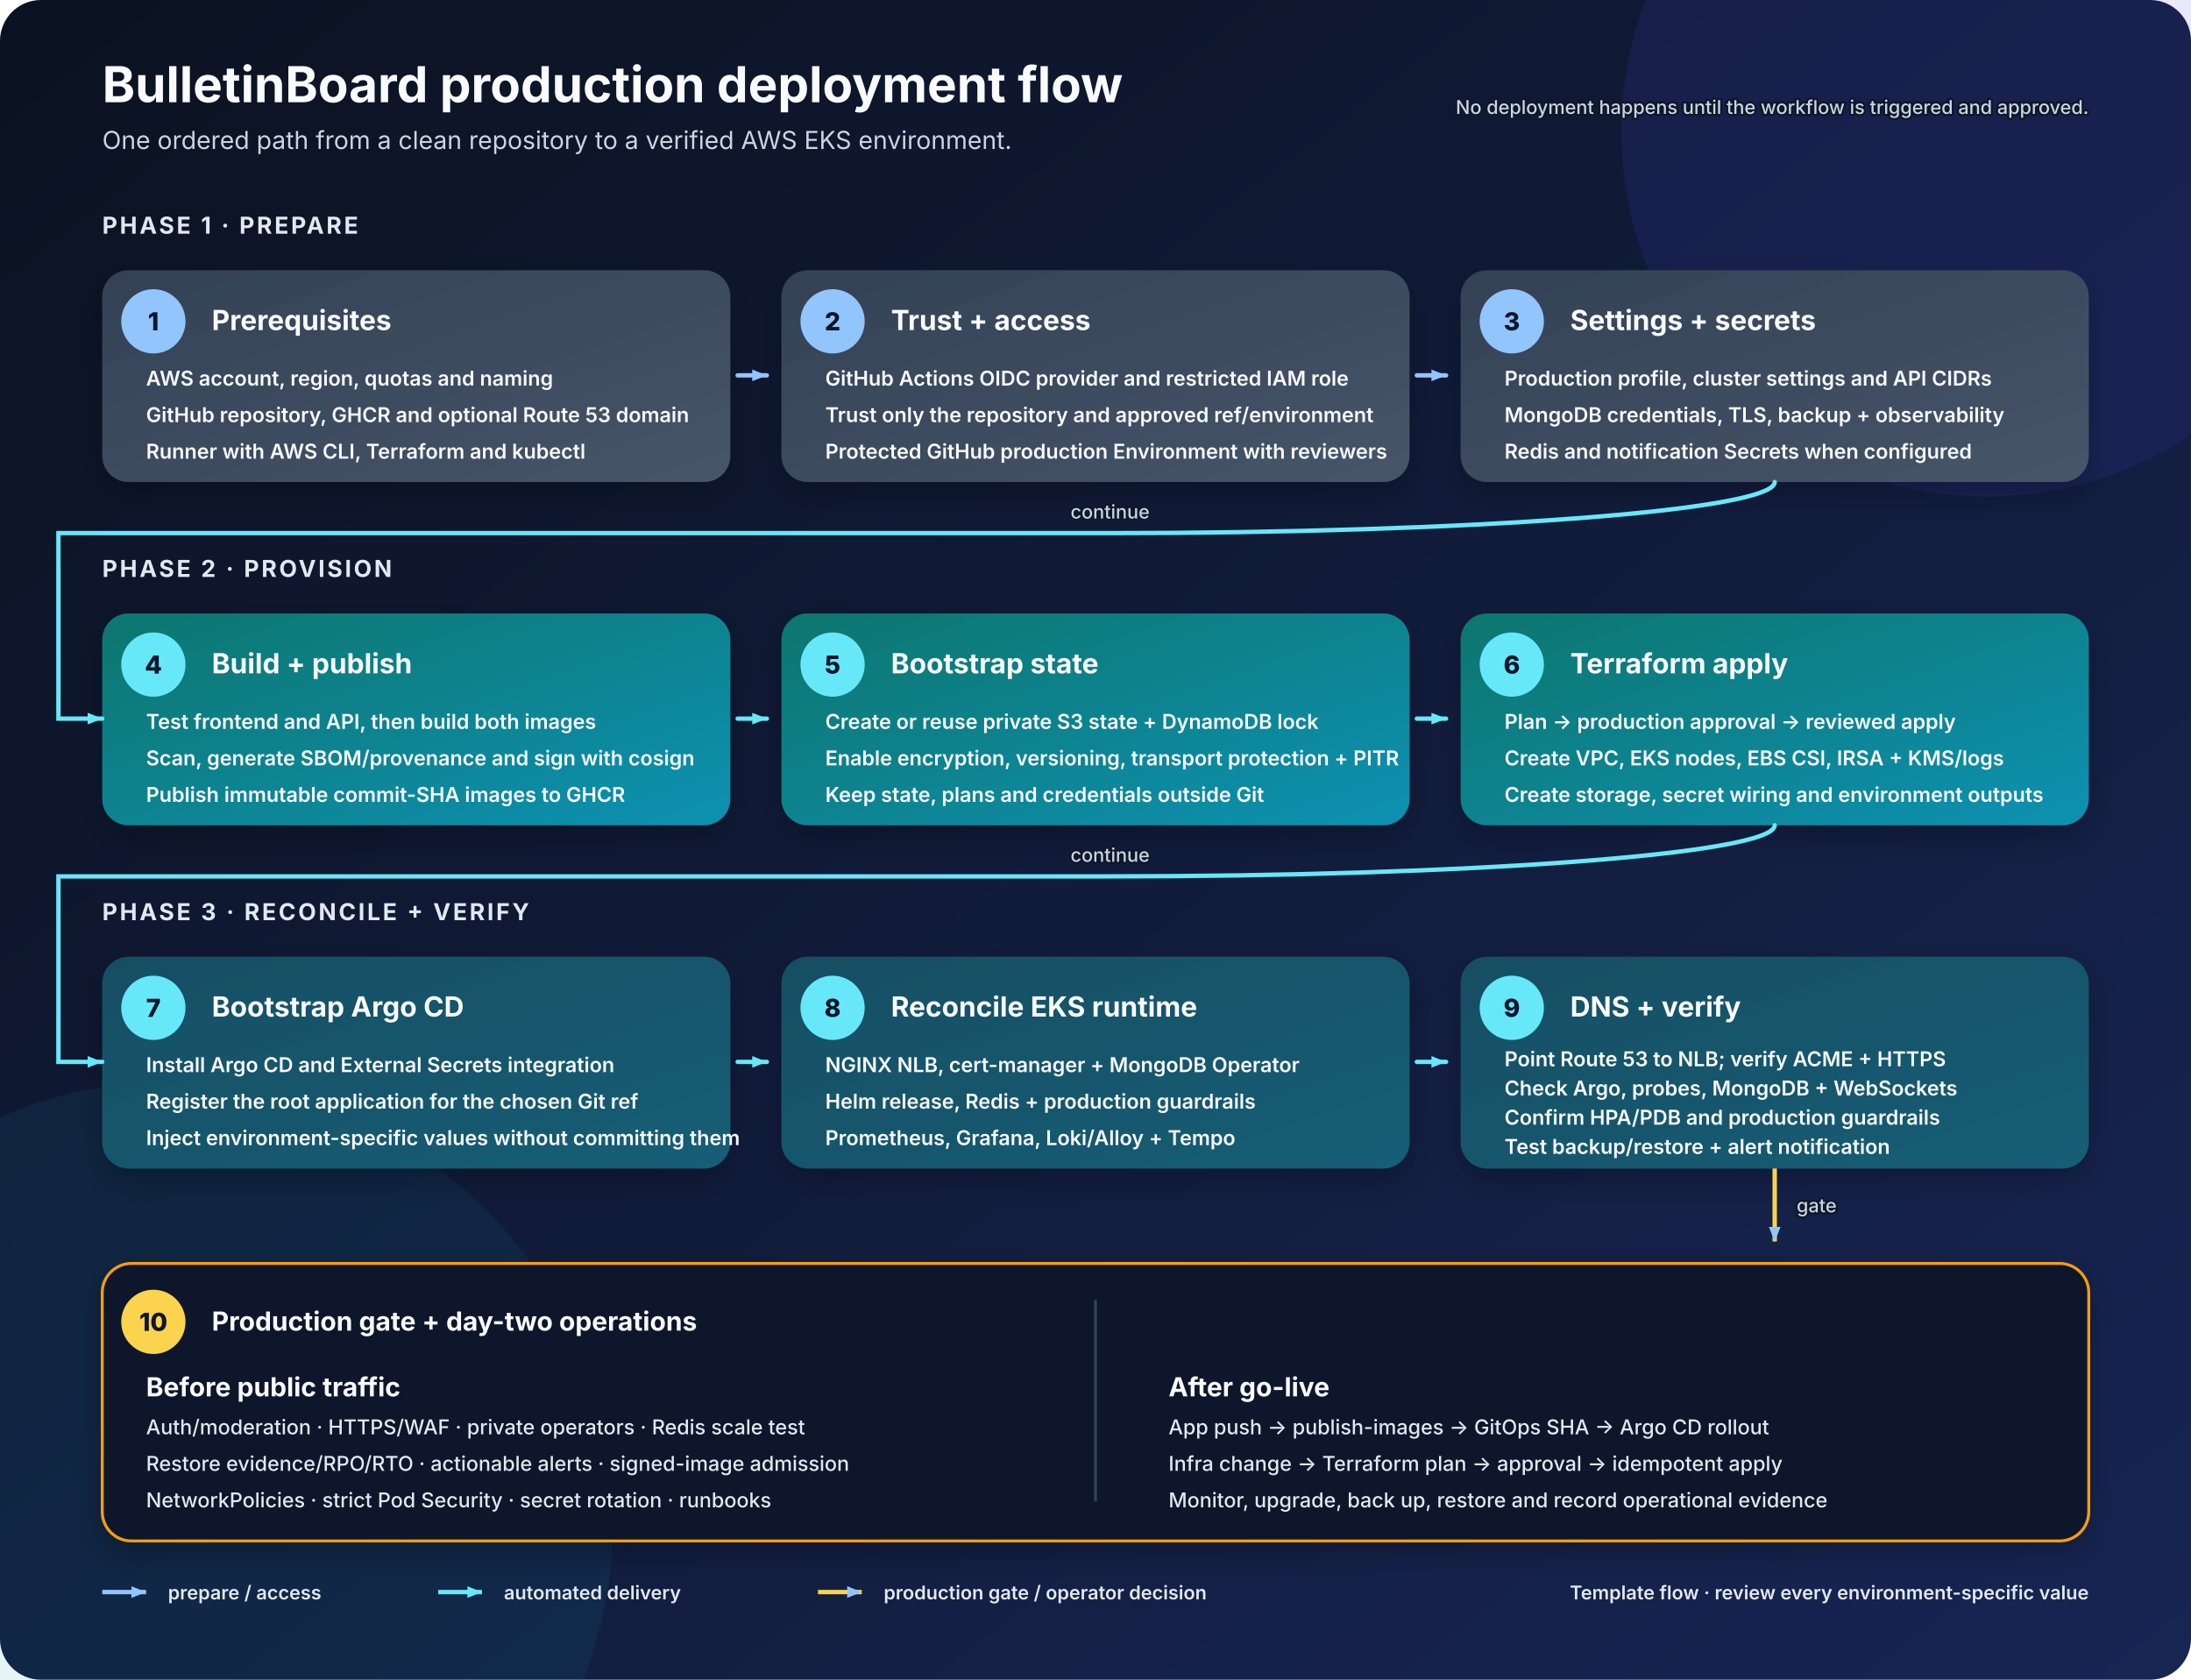
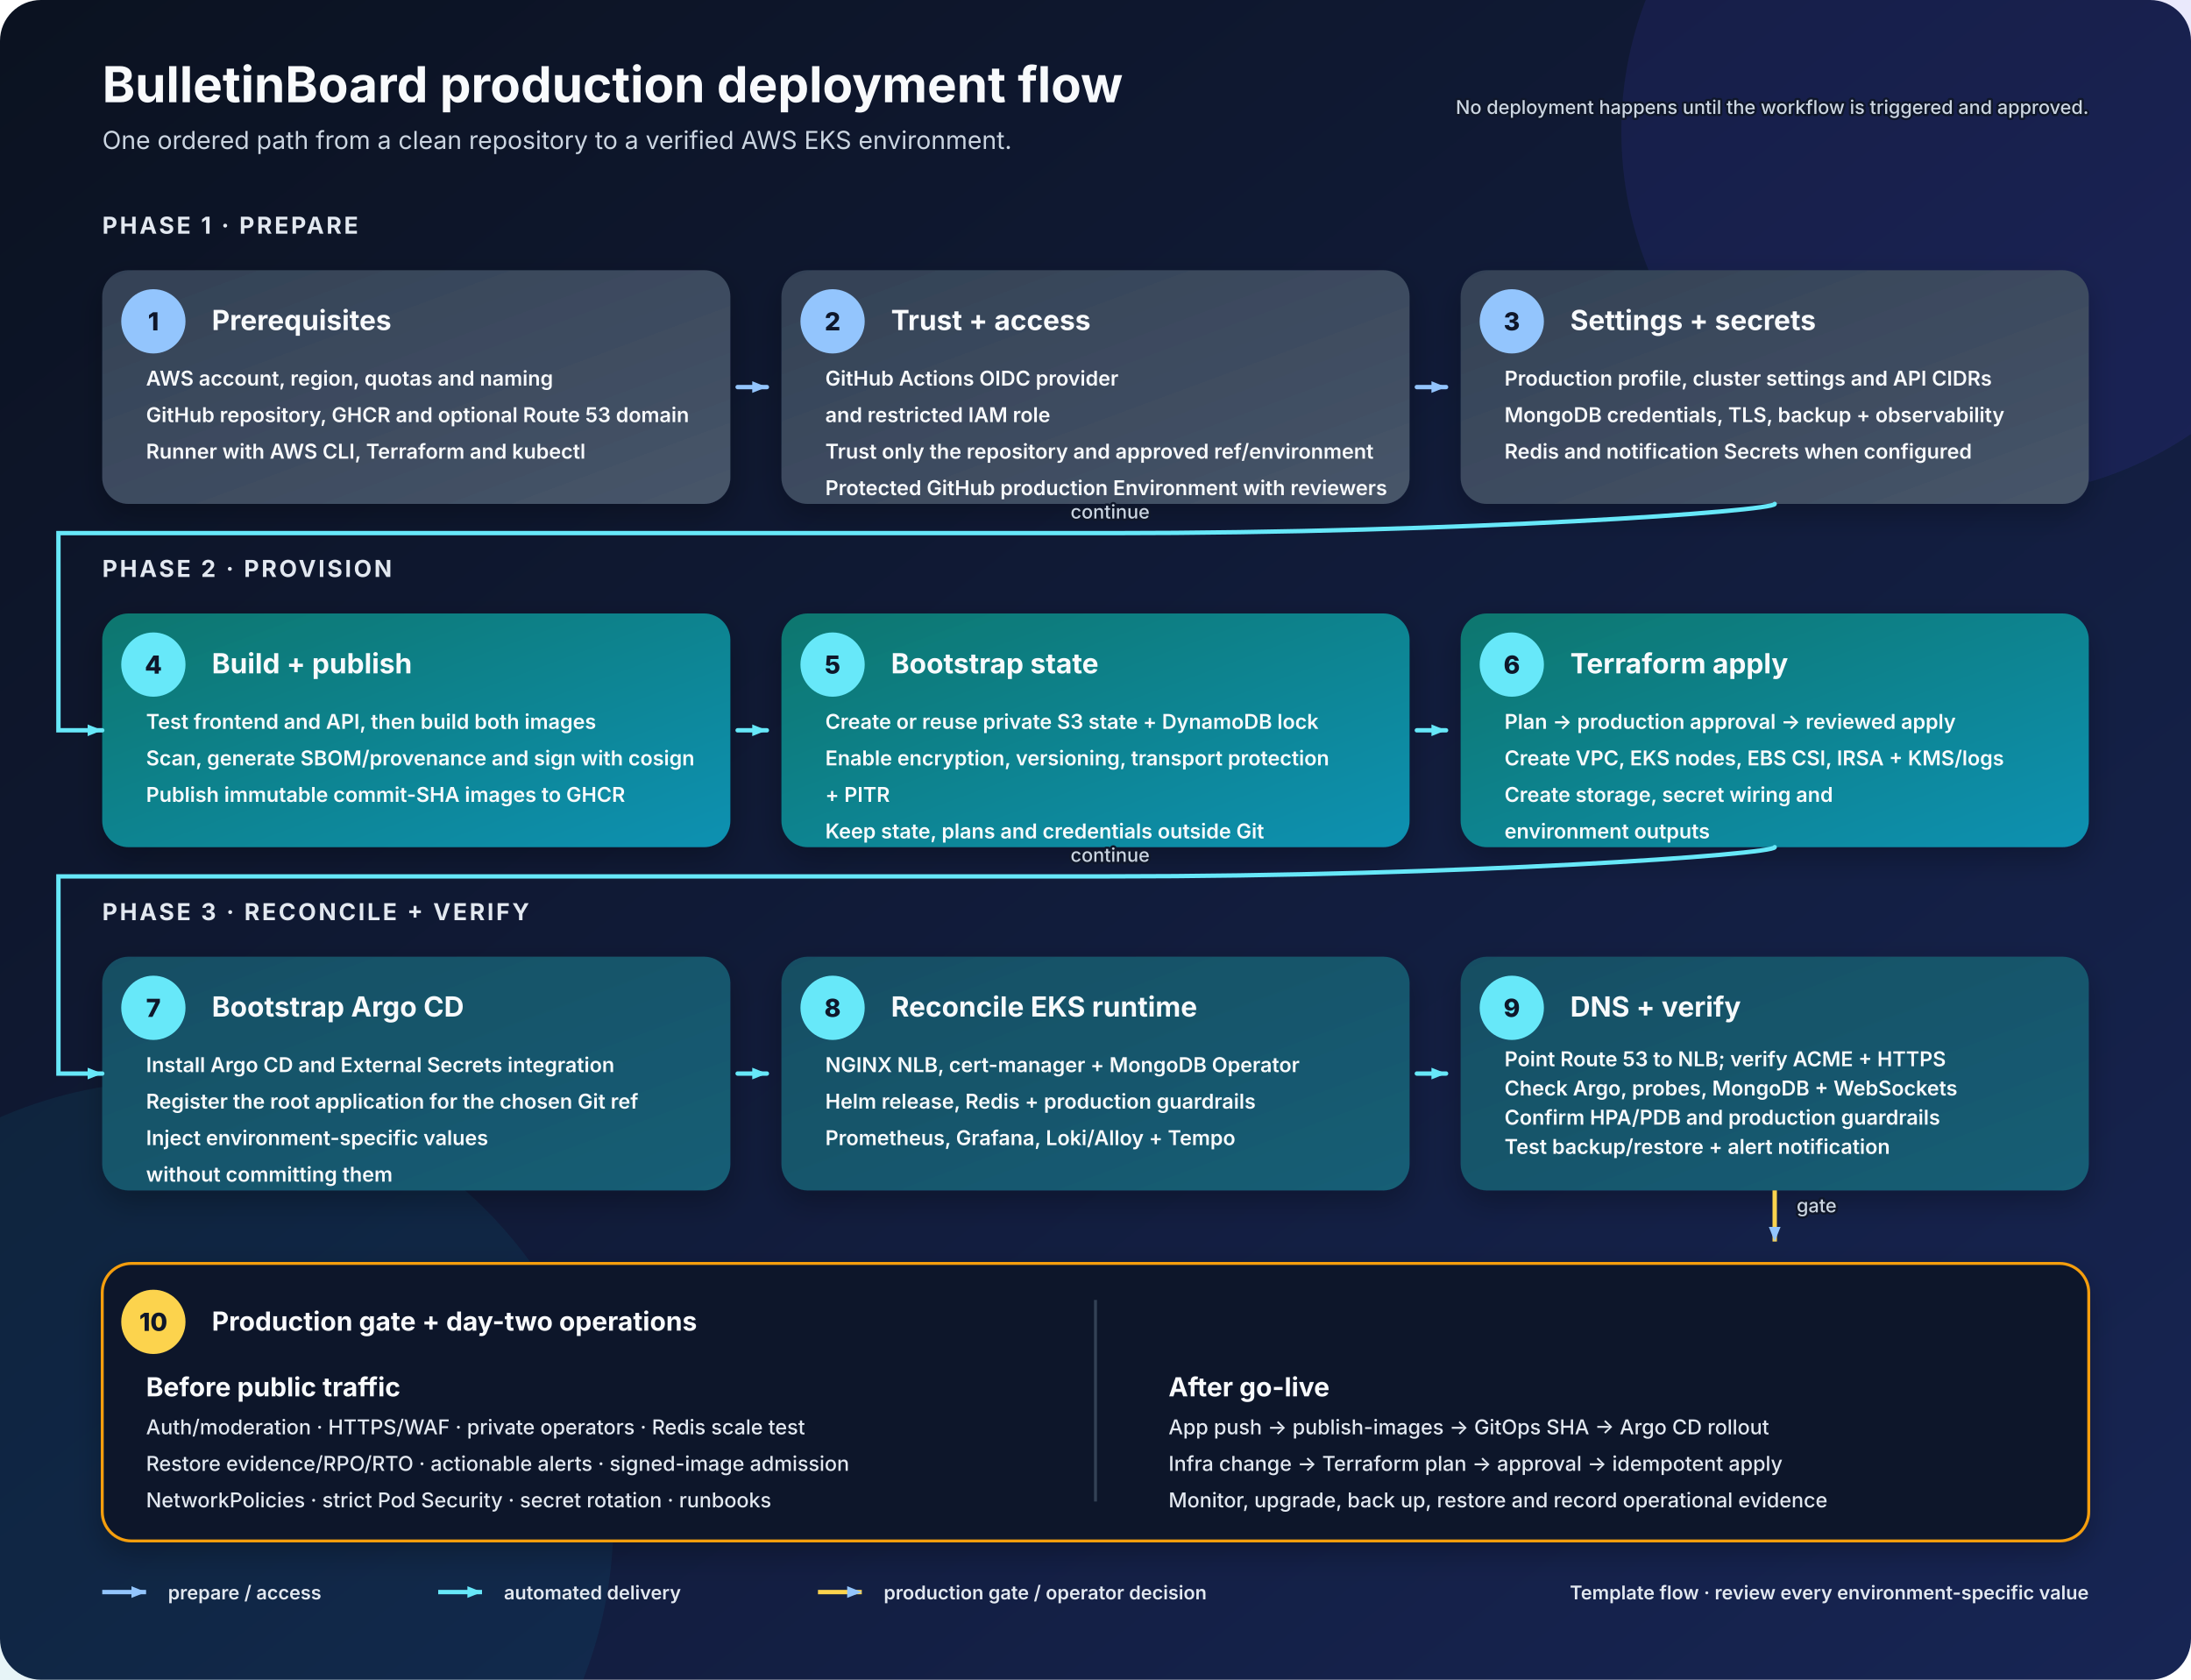
<svg xmlns="http://www.w3.org/2000/svg" width="1500" height="1150" viewBox="0 0 1500 1150" preserveAspectRatio="xMidYMid meet" shape-rendering="geometricPrecision" text-rendering="optimizeLegibility" role="img" aria-labelledby="title desc">
  <defs>
    <linearGradient id="bg" x1="0" y1="0" x2="1" y2="1">
      <stop offset="0" stop-color="#0b1220" />
      <stop offset="1" stop-color="#172554" />
    </linearGradient>
    <linearGradient id="prepare" x1="0" y1="0" x2="1" y2="1">
      <stop offset="0" stop-color="#334155" />
      <stop offset="1" stop-color="#475569" />
    </linearGradient>
    <linearGradient id="delivery" x1="0" y1="0" x2="1" y2="1">
      <stop offset="0" stop-color="#0f766e" />
      <stop offset="1" stop-color="#0891b2" />
    </linearGradient>
    <linearGradient id="runtime" x1="0" y1="0" x2="1" y2="1">
      <stop offset="0" stop-color="#164e63" />
      <stop offset="1" stop-color="#155e75" />
    </linearGradient>
    <linearGradient id="gate" x1="0" y1="0" x2="1" y2="1">
      <stop offset="0" stop-color="#92400e" />
      <stop offset="1" stop-color="#b91c1c" />
    </linearGradient>
    <filter id="shadow" x="-20%" y="-20%" width="140%" height="140%">
      <feDropShadow dx="0" dy="8" stdDeviation="10" flood-color="#000" flood-opacity=".25" />
    </filter>
    <marker id="arrow" markerUnits="userSpaceOnUse" markerWidth="10" markerHeight="8" refX="10" refY="4" orient="auto">
      <path d="M0,0 L0,8 L10,4 z" fill="#67e8f9" />
    </marker>
    <marker id="arrow-muted" markerUnits="userSpaceOnUse" markerWidth="10" markerHeight="8" refX="10" refY="4" orient="auto">
      <path d="M0,0 L0,8 L10,4 z" fill="#93c5fd" />
    </marker>
    <style>
      .title { font: 700 34px Inter, ui-sans-serif, system-ui, sans-serif; fill: #f8fafc; }
      .subtitle { font: 400 17px Inter, ui-sans-serif, system-ui, sans-serif; fill: #cbd5e1; }
      .phase { font: 700 16px Inter, ui-sans-serif, system-ui, sans-serif; fill: #e2e8f0; letter-spacing: 1.6px; }
      .card-title { font: 700 19px Inter, ui-sans-serif, system-ui, sans-serif; fill: #f8fafc; }
      .card-text { font: 600 14px Inter, ui-sans-serif, system-ui, sans-serif; fill: #f8fafc; }
      .step { font: 800 17px Inter, ui-sans-serif, system-ui, sans-serif; fill: #0f172a; text-anchor: middle; dominant-baseline: central; }
      .flow-label { font: 500 13px Inter, ui-sans-serif, system-ui, sans-serif; fill: #cbd5e1; stroke: #0f172a; stroke-width: 3px; stroke-linejoin: round; paint-order: stroke fill; }
      .footer-title { font: 700 18px Inter, ui-sans-serif, system-ui, sans-serif; fill: #f8fafc; }
      .footer-text { font: 500 14px Inter, ui-sans-serif, system-ui, sans-serif; fill: #e2e8f0; }
      .legend { font: 600 13px Inter, ui-sans-serif, system-ui, sans-serif; fill: #e2e8f0; }
    </style>
  </defs>
  <rect width="1500" height="1150" rx="28" fill="url(#bg)" />
  <circle cx="1360" cy="90" r="250" fill="#4f46e5" opacity=".12" />
  <circle cx="120" cy="1040" r="300" fill="#0891b2" opacity=".10" />
  <text x="70" y="70" class="title">BulletinBoard production deployment flow</text>
  <text x="70" y="102" class="subtitle">One ordered path from a clean repository to a verified AWS EKS environment.</text>
  <text x="1430" y="78" class="flow-label" text-anchor="end">No deployment happens until the workflow is triggered and approved.</text>
  <text x="70" y="160" class="phase">PHASE 1 · PREPARE</text>
  <g>
-     <rect filter="url(#shadow)" x="70" y="185" width="430" height="145" rx="18" fill="url(#prepare)" />
+     <rect filter="url(#shadow)" x="70" y="185" width="430" height="160" rx="18" fill="url(#prepare)" />
    <circle cx="105" cy="220" r="22" fill="#93c5fd" />
    <text x="105" y="220" class="step">1</text>
    <text x="145" y="226" class="card-title">Prerequisites</text>
    <text x="100" y="264" class="card-text">AWS account, region, quotas and naming</text>
    <text x="100" y="289" class="card-text">GitHub repository, GHCR and optional Route 53 domain</text>
    <text x="100" y="314" class="card-text">Runner with AWS CLI, Terraform and kubectl</text>
  </g>
  <g>
-     <rect filter="url(#shadow)" x="535" y="185" width="430" height="145" rx="18" fill="url(#prepare)" />
+     <rect filter="url(#shadow)" x="535" y="185" width="430" height="160" rx="18" fill="url(#prepare)" />
    <circle cx="570" cy="220" r="22" fill="#93c5fd" />
    <text x="570" y="220" class="step">2</text>
    <text x="610" y="226" class="card-title">Trust + access</text>
-     <text x="565" y="264" class="card-text">GitHub Actions OIDC provider and restricted IAM role</text>
-     <text x="565" y="289" class="card-text">Trust only the repository and approved ref/environment</text>
-     <text x="565" y="314" class="card-text">Protected GitHub production Environment with reviewers</text>
+     <text x="565" y="264" class="card-text">GitHub Actions OIDC provider</text>
+     <text x="565" y="289" class="card-text">and restricted IAM role</text>
+     <text x="565" y="314" class="card-text">Trust only the repository and approved ref/environment</text>
+     <text x="565" y="339" class="card-text">Protected GitHub production Environment with reviewers</text>
  </g>
  <g>
-     <rect filter="url(#shadow)" x="1000" y="185" width="430" height="145" rx="18" fill="url(#prepare)" />
+     <rect filter="url(#shadow)" x="1000" y="185" width="430" height="160" rx="18" fill="url(#prepare)" />
    <circle cx="1035" cy="220" r="22" fill="#93c5fd" />
    <text x="1035" y="220" class="step">3</text>
    <text x="1075" y="226" class="card-title">Settings + secrets</text>
    <text x="1030" y="264" class="card-text">Production profile, cluster settings and API CIDRs</text>
    <text x="1030" y="289" class="card-text">MongoDB credentials, TLS, backup + observability</text>
    <text x="1030" y="314" class="card-text">Redis and notification Secrets when configured</text>
  </g>
-   <path d="M505 257 L525 257" fill="none" stroke="#93c5fd" stroke-width="3" stroke-linecap="round" marker-end="url(#arrow-muted)" />
-   <path d="M970 257 L990 257" fill="none" stroke="#93c5fd" stroke-width="3" stroke-linecap="round" marker-end="url(#arrow-muted)" />
+   <path d="M505 265 L525 265" fill="none" stroke="#93c5fd" stroke-width="3" stroke-linecap="round" marker-end="url(#arrow-muted)" />
+   <path d="M970 265 L990 265" fill="none" stroke="#93c5fd" stroke-width="3" stroke-linecap="round" marker-end="url(#arrow-muted)" />
  <text x="70" y="395" class="phase">PHASE 2 · PROVISION</text>
  <g>
-     <rect filter="url(#shadow)" x="70" y="420" width="430" height="145" rx="18" fill="url(#delivery)" />
+     <rect filter="url(#shadow)" x="70" y="420" width="430" height="160" rx="18" fill="url(#delivery)" />
    <circle cx="105" cy="455" r="22" fill="#67e8f9" />
    <text x="105" y="455" class="step">4</text>
    <text x="145" y="461" class="card-title">Build + publish</text>
    <text x="100" y="499" class="card-text">Test frontend and API, then build both images</text>
    <text x="100" y="524" class="card-text">Scan, generate SBOM/provenance and sign with cosign</text>
    <text x="100" y="549" class="card-text">Publish immutable commit-SHA images to GHCR</text>
  </g>
  <g>
-     <rect filter="url(#shadow)" x="535" y="420" width="430" height="145" rx="18" fill="url(#delivery)" />
+     <rect filter="url(#shadow)" x="535" y="420" width="430" height="160" rx="18" fill="url(#delivery)" />
    <circle cx="570" cy="455" r="22" fill="#67e8f9" />
    <text x="570" y="455" class="step">5</text>
    <text x="610" y="461" class="card-title">Bootstrap state</text>
    <text x="565" y="499" class="card-text">Create or reuse private S3 state + DynamoDB lock</text>
-     <text x="565" y="524" class="card-text">Enable encryption, versioning, transport protection + PITR</text>
-     <text x="565" y="549" class="card-text">Keep state, plans and credentials outside Git</text>
+     <text x="565" y="524" class="card-text">Enable encryption, versioning, transport protection</text>
+     <text x="565" y="549" class="card-text">+ PITR</text>
+     <text x="565" y="574" class="card-text">Keep state, plans and credentials outside Git</text>
  </g>
  <g>
-     <rect filter="url(#shadow)" x="1000" y="420" width="430" height="145" rx="18" fill="url(#delivery)" />
+     <rect filter="url(#shadow)" x="1000" y="420" width="430" height="160" rx="18" fill="url(#delivery)" />
    <circle cx="1035" cy="455" r="22" fill="#67e8f9" />
    <text x="1035" y="455" class="step">6</text>
    <text x="1075" y="461" class="card-title">Terraform apply</text>
    <text x="1030" y="499" class="card-text">Plan → production approval → reviewed apply</text>
    <text x="1030" y="524" class="card-text">Create VPC, EKS nodes, EBS CSI, IRSA + KMS/logs</text>
-     <text x="1030" y="549" class="card-text">Create storage, secret wiring and environment outputs</text>
+     <text x="1030" y="549" class="card-text">Create storage, secret wiring and</text>
+     <text x="1030" y="574" class="card-text">environment outputs</text>
  </g>
-   <path d="M1215 330 C1215 350 1000 365 760 365 C520 365 240 365 40 365 L40 492 L70 492" fill="none" stroke="#67e8f9" stroke-width="3" stroke-linecap="round" marker-end="url(#arrow)" />
+   <path d="M1215 345 C1215 350 1000 365 760 365 C520 365 240 365 40 365 L40 500 L70 500" fill="none" stroke="#67e8f9" stroke-width="3" stroke-linecap="round" marker-end="url(#arrow)" />
  <text x="760" y="355" class="flow-label" text-anchor="middle">continue</text>
-   <path d="M505 492 L525 492" fill="none" stroke="#67e8f9" stroke-width="3" stroke-linecap="round" marker-end="url(#arrow)" />
-   <path d="M970 492 L990 492" fill="none" stroke="#67e8f9" stroke-width="3" stroke-linecap="round" marker-end="url(#arrow)" />
+   <path d="M505 500 L525 500" fill="none" stroke="#67e8f9" stroke-width="3" stroke-linecap="round" marker-end="url(#arrow)" />
+   <path d="M970 500 L990 500" fill="none" stroke="#67e8f9" stroke-width="3" stroke-linecap="round" marker-end="url(#arrow)" />
  <text x="70" y="630" class="phase">PHASE 3 · RECONCILE + VERIFY</text>
  <g>
-     <rect filter="url(#shadow)" x="70" y="655" width="430" height="145" rx="18" fill="url(#runtime)" />
+     <rect filter="url(#shadow)" x="70" y="655" width="430" height="160" rx="18" fill="url(#runtime)" />
    <circle cx="105" cy="690" r="22" fill="#67e8f9" />
    <text x="105" y="690" class="step">7</text>
    <text x="145" y="696" class="card-title">Bootstrap Argo CD</text>
    <text x="100" y="734" class="card-text">Install Argo CD and External Secrets integration</text>
    <text x="100" y="759" class="card-text">Register the root application for the chosen Git ref</text>
-     <text x="100" y="784" class="card-text">Inject environment-specific values without committing them</text>
+     <text x="100" y="784" class="card-text">Inject environment-specific values</text>
+     <text x="100" y="809" class="card-text">without committing them</text>
  </g>
  <g>
-     <rect filter="url(#shadow)" x="535" y="655" width="430" height="145" rx="18" fill="url(#runtime)" />
+     <rect filter="url(#shadow)" x="535" y="655" width="430" height="160" rx="18" fill="url(#runtime)" />
    <circle cx="570" cy="690" r="22" fill="#67e8f9" />
    <text x="570" y="690" class="step">8</text>
    <text x="610" y="696" class="card-title">Reconcile EKS runtime</text>
    <text x="565" y="734" class="card-text">NGINX NLB, cert-manager + MongoDB Operator</text>
    <text x="565" y="759" class="card-text">Helm release, Redis + production guardrails</text>
    <text x="565" y="784" class="card-text">Prometheus, Grafana, Loki/Alloy + Tempo</text>
  </g>
  <g>
-     <rect filter="url(#shadow)" x="1000" y="655" width="430" height="145" rx="18" fill="url(#runtime)" />
+     <rect filter="url(#shadow)" x="1000" y="655" width="430" height="160" rx="18" fill="url(#runtime)" />
    <circle cx="1035" cy="690" r="22" fill="#67e8f9" />
    <text x="1035" y="690" class="step">9</text>
    <text x="1075" y="696" class="card-title">DNS + verify</text>
    <text x="1030" y="730" class="card-text">Point Route 53 to NLB; verify ACME + HTTPS</text>
    <text x="1030" y="750" class="card-text">Check Argo, probes, MongoDB + WebSockets</text>
    <text x="1030" y="770" class="card-text">Confirm HPA/PDB and production guardrails</text>
    <text x="1030" y="790" class="card-text">Test backup/restore + alert notification</text>
  </g>
-   <path d="M505 727 L525 727" fill="none" stroke="#67e8f9" stroke-width="3" stroke-linecap="round" marker-end="url(#arrow)" />
-   <path d="M970 727 L990 727" fill="none" stroke="#67e8f9" stroke-width="3" stroke-linecap="round" marker-end="url(#arrow)" />
-   <path d="M1215 565 C1215 585 1000 600 760 600 C520 600 240 600 40 600 L40 727 L70 727" fill="none" stroke="#67e8f9" stroke-width="3" stroke-linecap="round" marker-end="url(#arrow)" />
+   <path d="M505 735 L525 735" fill="none" stroke="#67e8f9" stroke-width="3" stroke-linecap="round" marker-end="url(#arrow)" />
+   <path d="M970 735 L990 735" fill="none" stroke="#67e8f9" stroke-width="3" stroke-linecap="round" marker-end="url(#arrow)" />
+   <path d="M1215 580 C1215 585 1000 600 760 600 C520 600 240 600 40 600 L40 735 L70 735" fill="none" stroke="#67e8f9" stroke-width="3" stroke-linecap="round" marker-end="url(#arrow)" />
  <text x="760" y="590" class="flow-label" text-anchor="middle">continue</text>
-   <path d="M1215 800 L1215 850" fill="none" stroke="#fcd34d" stroke-width="3" marker-end="url(#arrow-muted)" />
+   <path d="M1215 815 L1215 850" fill="none" stroke="#fcd34d" stroke-width="3" marker-end="url(#arrow-muted)" />
  <text x="1230" y="830" class="flow-label">gate</text>
  <g>
    <rect filter="url(#shadow)" x="70" y="865" width="1360" height="190" rx="20" fill="#0f172a" stroke="#f59e0b" stroke-width="2" />
    <circle cx="105" cy="905" r="22" fill="#fcd34d" />
    <text x="105" y="905" class="step">10</text>
    <text x="145" y="911" class="footer-title">Production gate + day-two operations</text>
    <line x1="750" y1="890" x2="750" y2="1028" stroke="#334155" stroke-width="2" />
    <text x="100" y="956" class="footer-title">Before public traffic</text>
    <text x="100" y="982" class="footer-text">Auth/moderation · HTTPS/WAF · private operators · Redis scale test</text>
    <text x="100" y="1007" class="footer-text">Restore evidence/RPO/RTO · actionable alerts · signed-image admission</text>
    <text x="100" y="1032" class="footer-text">NetworkPolicies · strict Pod Security · secret rotation · runbooks</text>
    <text x="800" y="956" class="footer-title">After go-live</text>
    <text x="800" y="982" class="footer-text">App push → publish-images → GitOps SHA → Argo CD rollout</text>
    <text x="800" y="1007" class="footer-text">Infra change → Terraform plan → approval → idempotent apply</text>
    <text x="800" y="1032" class="footer-text">Monitor, upgrade, back up, restore and record operational evidence</text>
  </g>
  <line x1="70" y1="1090" x2="100" y2="1090" stroke="#93c5fd" stroke-width="3" marker-end="url(#arrow-muted)" />
  <text x="115" y="1095" class="legend">prepare / access</text>
  <line x1="300" y1="1090" x2="330" y2="1090" stroke="#67e8f9" stroke-width="3" marker-end="url(#arrow)" />
  <text x="345" y="1095" class="legend">automated delivery</text>
  <line x1="560" y1="1090" x2="590" y2="1090" stroke="#fcd34d" stroke-width="3" marker-end="url(#arrow-muted)" />
  <text x="605" y="1095" class="legend">production gate / operator decision</text>
  <text x="1430" y="1095" class="legend" text-anchor="end">Template flow · review every environment-specific value</text>
</svg>
